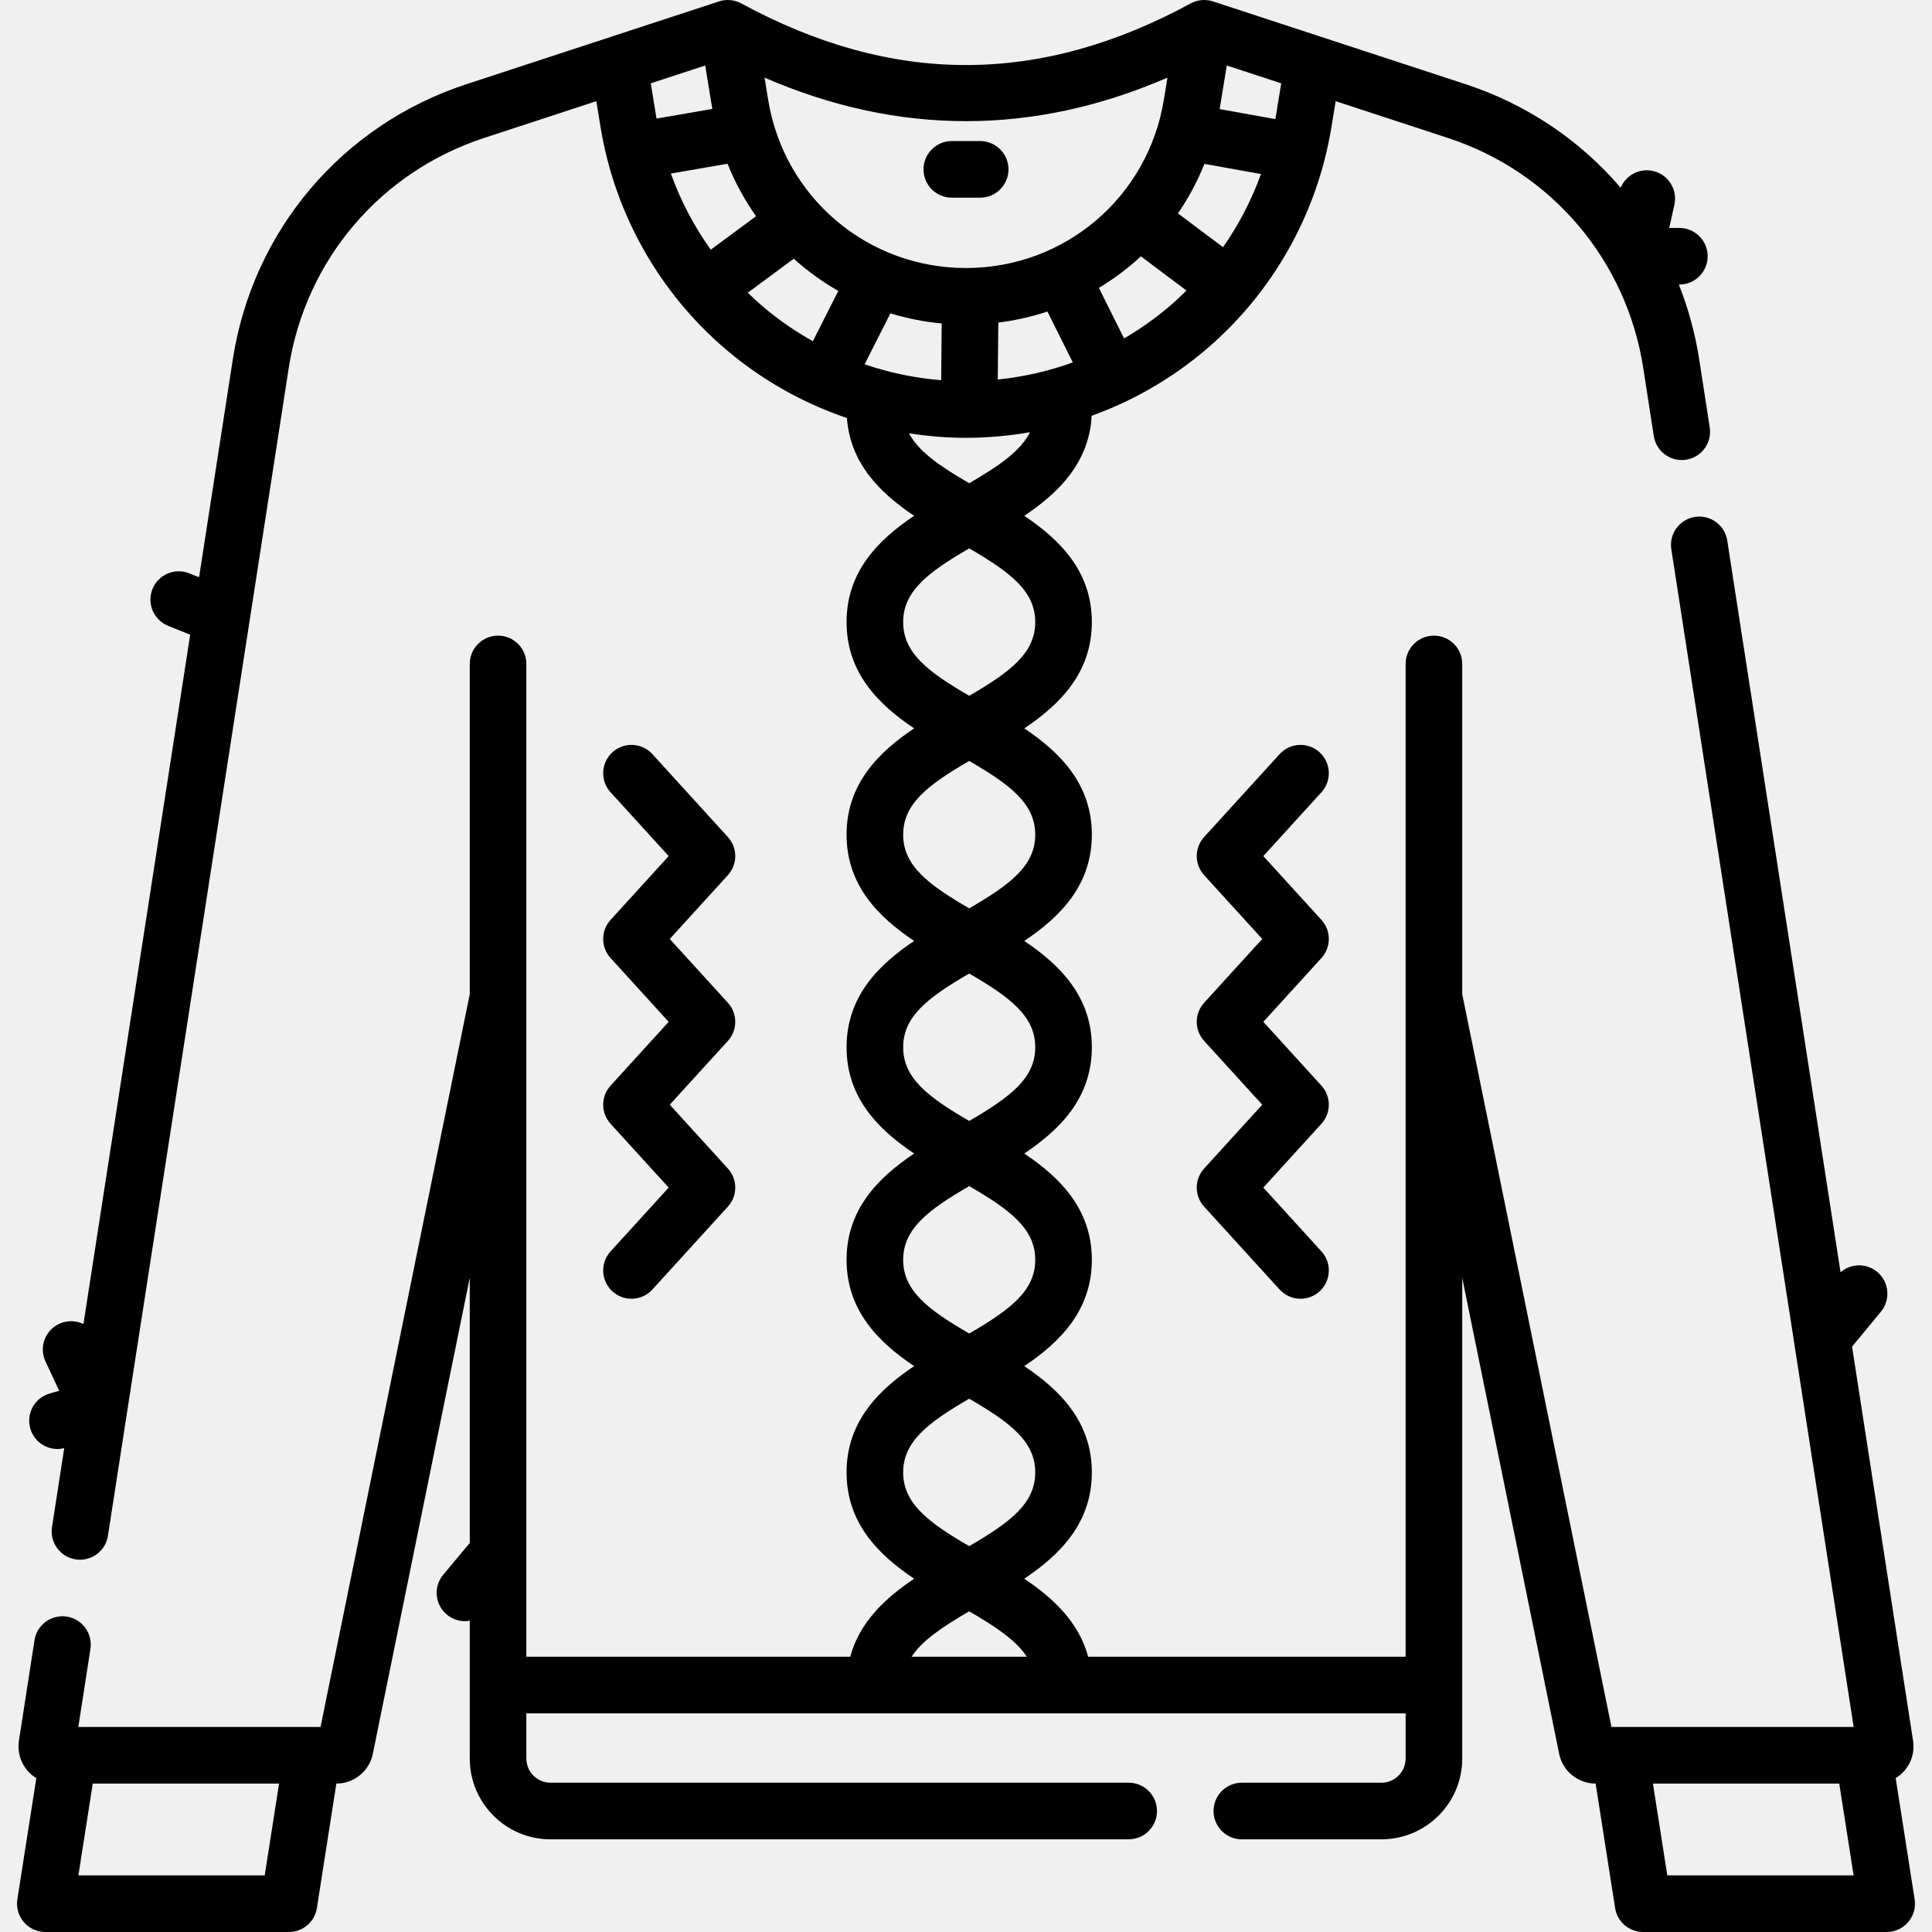
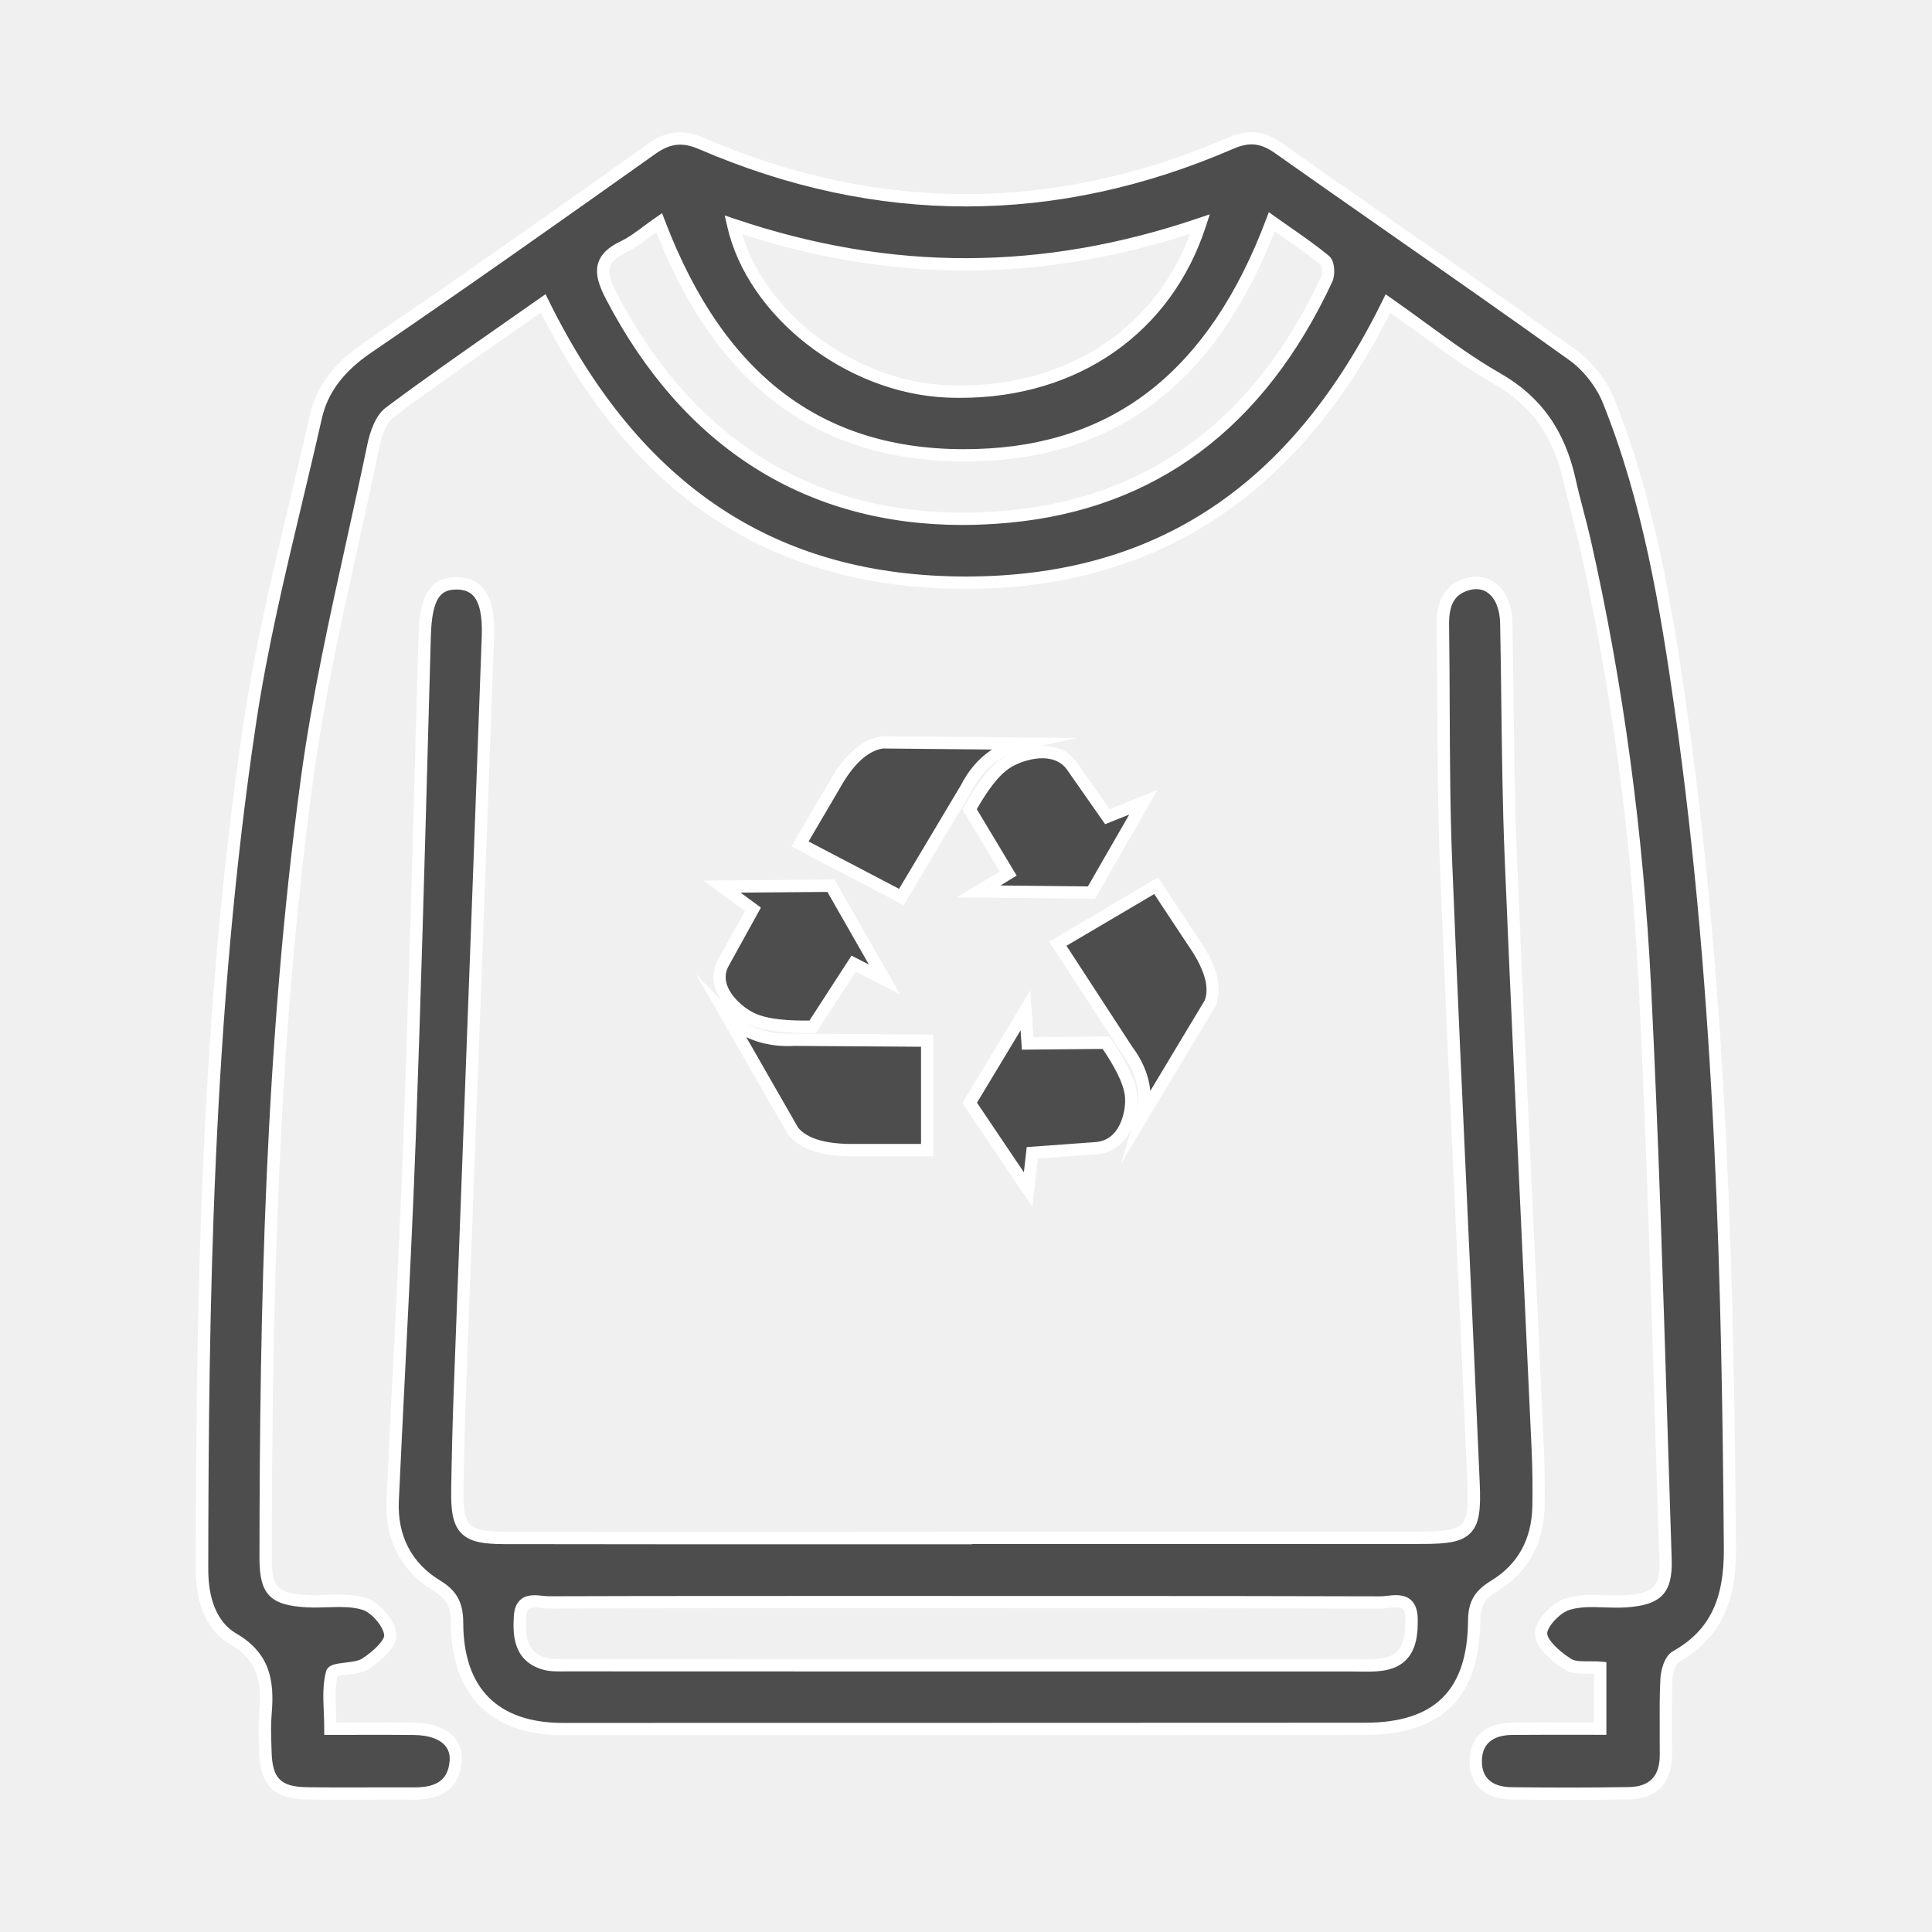
- <svg xmlns="http://www.w3.org/2000/svg" id="Capa_1" enable-background="new 0 0 512.001 512.001" height="512" viewBox="0 0 512.001 512.001" width="512">
+ <svg xmlns="http://www.w3.org/2000/svg" version="1.1" id="Layer_1" x="0px" y="0px" viewBox="0 0 500 500" style="enable-background:new 0 0 500 500;" xml:space="preserve">
+   <style type="text/css">
+ 	.st0{fill:#4D4D4D;}
+ 	.st1{fill:#FFFFFF;}
+ </style>
  <g>
-     <path d="m507.401 503.342-5.024-32.114c.876-.534 1.675-1.204 2.358-2.001 1.871-2.184 2.691-5.065 2.251-7.903l-16.17-104.444 7.65-9.28c2.635-3.195 2.18-7.923-1.017-10.558-2.868-2.365-6.968-2.233-9.685.132l-30.024-193.92c-.635-4.094-4.465-6.9-8.56-6.265-4.094.634-6.898 4.466-6.265 8.56l48.324 312.114h-64.186l-39.548-194.2v-87.513c0-4.143-3.357-7.5-7.5-7.5s-7.5 3.357-7.5 7.5v263.1h-84.125c-2.465-9.187-9.342-15.582-16.938-20.671 9.51-6.372 17.908-14.784 17.908-28.172s-8.397-21.799-17.908-28.171c9.51-6.371 17.908-14.783 17.908-28.171 0-13.386-8.397-21.797-17.907-28.167 9.51-6.371 17.907-14.782 17.907-28.167 0-13.386-8.397-21.798-17.907-28.169 9.51-6.371 17.907-14.782 17.907-28.168 0-13.385-8.396-21.797-17.906-28.167 9.51-6.37 17.906-14.781 17.906-28.167 0-13.385-8.397-21.796-17.906-28.166 9.111-6.104 17.2-14.081 17.861-26.511 10.97-3.96 21.237-9.86 30.247-17.52 17.723-15.065 29.545-36.005 33.288-58.963l1.123-6.887 29.758 9.752c27.647 9.06 47.364 32.568 51.761 60.972l2.791 18.026c.634 4.095 4.47 6.889 8.56 6.265 4.094-.634 6.898-4.466 6.265-8.56l-2.791-18.026c-1.068-6.898-2.898-13.536-5.389-19.836h.129c4.143 0 7.5-3.357 7.5-7.5s-3.357-7.5-7.5-7.5h-2.689l1.373-6.137c.904-4.042-1.64-8.052-5.683-8.956-3.609-.811-7.187 1.138-8.556 4.443-10.68-12.493-24.756-22.089-41.098-27.445l-66.94-21.937c-1.961-.643-4.102-.449-5.917.537-40.062 21.769-79.011 21.768-119.074 0-1.814-.987-3.956-1.182-5.917-.537l-66.94 21.937c-32.892 10.779-56.615 38.724-61.911 72.93l-8.939 57.736-2.602-1.042c-3.846-1.537-8.21.33-9.75 4.175s.329 8.211 4.174 9.751l5.823 2.332-28.287 182.69c-1.962-.948-4.317-1.038-6.445-.042-3.751 1.757-5.368 6.222-3.611 9.973l3.634 7.76-2.508.714c-3.984 1.135-6.294 5.283-5.16 9.268.939 3.298 3.943 5.448 7.209 5.448.591 0 1.191-.085 1.789-.232l-3.239 20.92c-.634 4.094 2.171 7.926 6.264 8.56.389.06.775.089 1.157.089 3.635 0 6.829-2.649 7.402-6.354l47.912-309.45c4.428-28.597 24.261-51.96 51.76-60.972l29.758-9.752 1.123 6.886c3.744 22.957 15.565 43.898 33.288 58.965 9.486 8.064 20.369 14.168 31.995 18.119.888 12.085 8.852 19.907 17.814 25.911-9.51 6.371-17.906 14.781-17.906 28.166s8.397 21.797 17.906 28.167c-9.51 6.37-17.906 14.781-17.906 28.167s8.397 21.797 17.907 28.168c-9.51 6.371-17.907 14.782-17.907 28.169 0 13.386 8.397 21.797 17.907 28.167-9.51 6.371-17.907 14.782-17.907 28.167 0 13.388 8.397 21.8 17.907 28.171-9.51 6.371-17.907 14.783-17.907 28.171s8.397 21.8 17.908 28.172c-7.596 5.089-14.473 11.484-16.938 20.671h-85.827v-263.1c0-4.143-3.358-7.5-7.5-7.5s-7.5 3.357-7.5 7.5v87.516l-39.547 194.198h-64.186l3.204-20.69c.634-4.094-2.171-7.926-6.264-8.56-4.088-.621-7.925 2.172-8.559 6.265l-4.125 26.644c-.44 2.841.38 5.723 2.251 7.906.683.797 1.482 1.467 2.358 2l-5.025 32.113c-.339 2.165.286 4.37 1.711 6.035s3.507 2.624 5.698 2.624h64.558c3.694 0 6.839-2.69 7.41-6.341l5.162-32.996h.025c4.657 0 8.711-3.312 9.638-7.873l25.691-126.155v70.266l-7.03 8.416c-2.655 3.179-2.23 7.908.948 10.563 1.403 1.173 3.108 1.744 4.804 1.744.429 0 .855-.047 1.277-.119v36.537c0 11.797 9.598 21.395 21.395 21.395h153.226c4.143 0 7.5-3.357 7.5-7.5s-3.357-7.5-7.5-7.5h-153.224c-3.526 0-6.395-2.868-6.395-6.395v-11.993h233.013v11.994c0 3.526-2.869 6.395-6.396 6.395h-37.011c-4.143 0-7.5 3.357-7.5 7.5s3.357 7.5 7.5 7.5h37.011c11.798 0 21.396-9.598 21.396-21.395v-127.408l25.691 126.155c.929 4.562 4.982 7.873 9.638 7.873h.025l5.162 32.996c.571 3.65 3.716 6.341 7.41 6.341h64.558c2.191 0 4.273-.959 5.698-2.624s2.051-3.87 1.712-6.035zm-437.252-6.341h-49.375l3.808-24.337h49.375zm158.984-400.463 6.833-13.494c4.37 1.332 8.917 2.246 13.599 2.681l-.151 15.026c-6.938-.553-13.748-1.98-20.281-4.213zm35.435-11.053c4.482-.558 8.835-1.544 13.013-2.927l6.72 13.488c-6.394 2.316-13.073 3.84-19.884 4.535zm33.326 4.207-6.677-13.401c3.992-2.402 7.726-5.197 11.133-8.355l12.086 9.057c-1.479 1.464-3.005 2.887-4.599 4.242-3.744 3.182-7.743 6.007-11.943 8.457zm21.291-46.262 14.985 2.689c-2.486 6.882-5.868 13.4-10.049 19.387l-11.951-8.955c2.784-4.06 5.144-8.452 7.015-13.121zm18.851-12.145c-.015.094-.036.186-.052.279l-14.76-2.649c.003-.015.006-.03.008-.045l1.878-11.514 14.426 4.728zm-28.649-10.71-.959 5.881c-4.211 25.826-26.26 44.57-52.427 44.57s-48.216-18.744-52.428-44.57l-.959-5.881c35.483 15.38 71.288 15.38 106.773 0zm-121.027 45.598c-4.427-6.207-7.994-12.995-10.577-20.183l15.021-2.595c1.99 4.973 4.537 9.629 7.556 13.907zm-1.47-48.816 1.878 11.513-14.778 2.553c-.008-.047-.018-.093-.026-.139l-1.5-9.2zm11.276 60.221 12.193-9.014c3.61 3.254 7.566 6.116 11.805 8.533l-6.746 13.323c-4.677-2.616-9.126-5.675-13.255-9.186-1.38-1.172-2.703-2.401-3.997-3.656zm57.835 38.448c5.714 0 11.386-.507 16.955-1.486-2.461 4.952-8.104 8.875-16.105 13.515-7.844-4.549-13.422-8.409-15.956-13.226 4.974.778 10.021 1.197 15.106 1.197zm.85 29.305c10.963 6.357 17.5 11.362 17.5 19.529 0 8.168-6.537 13.172-17.5 19.529-10.963-6.357-17.5-11.362-17.5-19.529s6.536-13.172 17.5-19.529zm-.001 56.333c10.964 6.357 17.5 11.362 17.5 19.529s-6.537 13.173-17.5 19.53c-10.963-6.357-17.5-11.363-17.5-19.53s6.537-13.172 17.5-19.529zm.001 56.335c10.964 6.357 17.5 11.363 17.5 19.531s-6.537 13.172-17.5 19.53c-10.963-6.357-17.5-11.362-17.5-19.53s6.536-13.173 17.5-19.531zm0 56.336c10.964 6.357 17.5 11.363 17.5 19.53 0 8.169-6.536 13.175-17.5 19.533-10.963-6.358-17.5-11.364-17.5-19.533 0-8.167 6.536-13.173 17.5-19.53zm0 56.339c10.964 6.358 17.5 11.364 17.5 19.533s-6.536 13.176-17.5 19.534c-10.963-6.358-17.5-11.365-17.5-19.534s6.536-13.174 17.5-19.533zm0 56.343c7.186 4.167 12.477 7.757 15.261 12.033h-30.522c2.783-4.276 8.074-7.865 15.261-12.033zm185.001 69.984-3.808-24.337h49.375l3.808 24.337z" />
-     <path d="m161.805 297.81 15.401 16.912-15.401 16.911c-2.789 3.062-2.567 7.806.495 10.595 1.438 1.31 3.245 1.955 5.048 1.955 2.037 0 4.067-.825 5.547-2.45l20-21.961c2.606-2.862 2.607-7.237 0-10.1l-15.401-16.912 15.401-16.911c2.606-2.862 2.607-7.237 0-10.1l-15.402-16.912 15.402-16.915c2.606-2.862 2.606-7.237 0-10.1l-20-21.965c-2.789-3.062-7.532-3.283-10.595-.496-3.063 2.789-3.285 7.532-.496 10.596l15.402 16.915-15.402 16.915c-2.606 2.862-2.606 7.237 0 10.1l15.401 16.912-15.401 16.911c-2.605 2.862-2.605 7.237.001 10.1z" />
-     <path d="m350.196 243.787-15.402-16.915 15.402-16.915c2.788-3.063 2.566-7.807-.496-10.596-3.062-2.787-7.806-2.567-10.596.496l-20 21.965c-2.605 2.862-2.605 7.237 0 10.1l15.402 16.915-15.401 16.912c-2.606 2.862-2.606 7.237 0 10.1l15.401 16.911-15.401 16.912c-2.606 2.862-2.606 7.237 0 10.1l20 21.961c1.479 1.625 3.51 2.45 5.547 2.45 1.803 0 3.61-.646 5.048-1.955 3.062-2.789 3.284-7.532.495-10.595l-15.401-16.911 15.401-16.912c2.606-2.862 2.606-7.237 0-10.1l-15.401-16.911 15.401-16.912c2.607-2.863 2.607-7.238.001-10.1z" />
-     <path d="m252.24 52.386h7.521c4.143 0 7.5-3.357 7.5-7.5s-3.357-7.5-7.5-7.5h-7.521c-4.142 0-7.5 3.357-7.5 7.5s3.358 7.5 7.5 7.5z" />
+     <g>
+       <g>
+         <path class="st0" d="M414.14,447.39c0-5.63,0-10.44,0-15.75c-3.04-0.27-6.34,0.37-8.39-0.95c-2.96-1.91-6.92-5.23-6.92-7.95     c0-2.66,3.99-6.74,7-7.65c4.55-1.37,9.79-0.37,14.71-0.67c8.22-0.49,10.76-2.81,10.5-10.85c-1.61-49.38-2.87-98.77-5.32-148.11     c-1.93-38.79-6.97-77.29-15.56-115.24c-1.19-5.27-2.76-10.46-3.92-15.74c-2.53-11.52-8.13-20.4-18.82-26.5     c-9.72-5.56-18.54-12.68-28.22-19.44c-22.48,45.78-57.43,72.23-109.12,72.26c-51.66,0.03-86.77-26.13-109.51-72.29     c-13.54,9.53-26.85,18.61-39.75,28.25c-2.31,1.72-3.57,5.58-4.22,8.69c-5.97,28.73-13.26,57.31-17.19,86.33     c-9.03,66.8-10.63,134.12-10.68,201.45c-0.01,8.59,2.15,10.73,10.86,11.16c4.93,0.25,10.18-0.72,14.7,0.71     c2.95,0.93,6.47,5.05,6.71,7.99c0.2,2.39-3.72,5.76-6.53,7.55c-2.47,1.57-8.19,0.96-8.57,2.35c-1.15,4.3-0.42,9.1-0.42,14.4     c7.75,0,14.76-0.08,21.77,0.02c6.95,0.1,11.11,3.28,10.68,8.46c-0.55,6.58-5.12,8.33-10.96,8.29     c-9.18-0.06-18.36,0.08-27.53-0.05c-7.73-0.11-10.54-3.01-10.76-10.71c-0.09-3.29-0.28-6.61,0.01-9.88     c0.71-8.04-0.18-14.61-8.39-19.43c-6.05-3.55-8.03-10.77-8.02-17.98c0.07-73.46,1.48-146.9,12.47-219.67     c3.99-26.4,11.08-52.33,16.95-78.44c1.78-7.91,6.68-13.45,13.5-18.1c24.68-16.83,49.08-34.08,73.44-51.37     c4.33-3.07,7.95-3.53,12.95-1.38c45.6,19.66,91.34,19.63,136.91-0.12c4.76-2.06,8.25-1.6,12.34,1.28     c25.37,17.91,50.97,35.49,76.19,53.59c3.94,2.83,7.46,7.34,9.26,11.84c10.24,25.49,14.77,52.43,18.63,79.45     c10.31,72.16,12.2,144.82,12.77,217.56c0.09,12.01-2.9,21.7-13.97,27.94c-1.48,0.84-2.36,3.82-2.46,5.85     c-0.31,6.57-0.11,13.17-0.15,19.76c-0.03,6.33-3.39,9.65-9.58,9.75c-10.11,0.17-20.24,0.16-30.35,0.04     c-5.43-0.06-9.33-2.69-9.28-8.41c0.05-5.69,3.93-8.25,9.39-8.31C398.76,447.32,406.23,447.39,414.14,447.39z M170.6,57.63     c-3.48,2.39-6.16,4.78-9.27,6.25c-6.69,3.16-6.07,7.06-3.04,12.86c21.41,41.06,56.6,61.27,102.84,56.93     c39.48-3.71,65.87-26.23,82.25-61.44c0.61-1.31,0.45-4.08-0.46-4.82c-4.21-3.48-8.81-6.48-13.77-10.01     c-13.72,36.37-37,59.25-76.38,60.38C210.51,119.01,185.14,95.82,170.6,57.63z M310.61,57.99c-40.85,13.87-80.7,13.74-120.85,0.19     c5.17,22.97,30.29,42.06,55.34,43.12C276.1,102.6,301.4,86.43,310.61,57.99z" />
+         <path class="st1" d="M405.63,465.81c-4.62,0-9.41-0.03-14.45-0.09c-6.85-0.08-10.91-3.82-10.86-10.02     c0.05-6.12,4.15-9.81,10.96-9.89c5.2-0.06,10.39-0.05,15.73-0.03l5.53,0.01v-12.63c-0.43-0.01-0.87,0-1.3,0     c-2.23,0.01-4.56,0.03-6.36-1.13c-2.3-1.48-7.65-5.35-7.65-9.28c0-3.46,4.58-8.11,8.14-9.18c3.19-0.97,6.62-0.85,9.94-0.75     c1.71,0.06,3.48,0.11,5.14,0.01c7.54-0.45,9.23-2.17,8.99-9.21c-0.37-11.25-0.72-22.51-1.06-33.76     c-1.16-37.48-2.36-76.24-4.25-114.32c-1.96-39.41-7.18-78.09-15.52-114.97c-0.57-2.5-1.22-4.99-1.87-7.47     c-0.72-2.75-1.44-5.5-2.05-8.27c-2.6-11.82-8.34-19.91-18.05-25.46c-6.79-3.88-13.01-8.42-19.59-13.22     c-2.38-1.74-4.78-3.49-7.24-5.23c-23.85,47.4-60.76,71.45-109.72,71.48c-0.03,0-0.07,0-0.1,0c-49.76,0-85.76-23.4-110.01-71.52     c-2.93,2.06-5.86,4.1-8.76,6.13c-10.2,7.12-19.83,13.85-29.43,21.02c-1.53,1.14-2.81,3.89-3.61,7.73     c-1.68,8.09-3.46,16.16-5.25,24.24c-4.48,20.25-9.1,41.19-11.92,61.98c-9.28,68.7-10.61,137.32-10.67,201.24     c-0.01,7.66,1.48,9.18,9.34,9.57c1.62,0.08,3.27,0.02,4.91-0.03c3.41-0.11,6.93-0.22,10.18,0.81c3.58,1.13,7.53,5.87,7.82,9.38     c0.33,3.99-6,8.22-7.27,9.03c-1.52,0.97-3.72,1.23-5.66,1.47c-0.74,0.09-1.81,0.22-2.33,0.37c-0.64,2.73-0.51,5.8-0.38,9.05     c0.04,0.95,0.08,1.93,0.1,2.92l5.45-0.01c5.08-0.02,9.92-0.03,14.76,0.04c4.53,0.06,8.04,1.34,10.17,3.68     c1.57,1.73,2.29,3.98,2.07,6.51c-0.55,6.47-4.71,9.75-12.37,9.75c-0.06,0-0.12,0-0.19,0c-3.91-0.03-7.83-0.02-11.74,0     c-5.26,0.01-10.53,0.03-15.8-0.05c-8.52-0.12-12.09-3.68-12.33-12.26l-0.05-1.65c-0.09-2.75-0.18-5.6,0.07-8.41     c0.72-8.09-0.3-13.62-7.61-17.91c-7.29-4.28-8.82-12.89-8.81-19.35c0.06-66.77,1.08-144.34,12.49-219.91     c2.87-19.01,7.41-38.05,11.8-56.47c1.76-7.35,3.51-14.71,5.16-22.08c1.71-7.59,6.21-13.65,14.16-19.07     c25.07-17.09,50.02-34.74,73.42-51.35c4.85-3.44,9.05-3.89,14.5-1.54c45.03,19.41,90.67,19.37,135.65-0.12     c5.15-2.23,9.3-1.79,13.89,1.44c9.72,6.86,19.47,13.67,29.22,20.48c15.45,10.79,31.42,21.94,46.98,33.12     c4.13,2.97,7.89,7.78,9.81,12.54c10.48,26.1,15,53.74,18.73,79.82c10.82,75.7,12.27,152.11,12.79,217.78     c0.11,14.46-4.45,23.51-14.78,29.34c-0.67,0.38-1.55,2.48-1.65,4.54c-0.21,4.45-0.18,9.01-0.16,13.41     c0.01,2.09,0.02,4.19,0.01,6.28c-0.04,7.19-4,11.22-11.15,11.34C416.46,465.77,411.18,465.81,405.63,465.81z M400.22,448.96     c-2.98,0-5.94,0.01-8.9,0.04c-3.54,0.04-7.77,1.24-7.81,6.73c-0.05,5.55,4.16,6.76,7.71,6.8c11.05,0.13,20.97,0.12,30.31-0.04     c5.36-0.09,7.98-2.76,8.01-8.16c0.01-2.08,0-4.16-0.01-6.25c-0.02-4.45-0.05-9.05,0.17-13.58c0.09-1.89,0.89-5.83,3.27-7.17     c9.33-5.26,13.26-13.2,13.16-26.54c-0.51-65.57-1.96-141.85-12.75-217.35c-3.7-25.89-8.18-53.32-18.53-79.09     c-1.7-4.24-5.04-8.51-8.71-11.14c-15.55-11.16-31.51-22.31-46.95-33.09c-9.75-6.81-19.51-13.63-29.23-20.49     c-3.71-2.62-6.63-2.93-10.79-1.12c-45.82,19.85-92.3,19.89-138.18,0.12c-4.39-1.89-7.48-1.57-11.4,1.21     c-23.41,16.62-48.37,34.28-73.47,51.39c-7.24,4.94-11.32,10.38-12.84,17.13c-1.66,7.38-3.42,14.75-5.18,22.12     c-4.38,18.36-8.9,37.33-11.75,56.21c-11.38,75.36-12.39,152.78-12.45,219.44c-0.01,5.63,1.24,13.09,7.23,16.6     c8.7,5.11,9.96,12.06,9.17,20.94c-0.23,2.62-0.14,5.37-0.06,8.03l0.05,1.67c0.2,6.92,2.34,9.06,9.19,9.16     c5.25,0.08,10.5,0.06,15.74,0.05c3.93-0.01,7.85-0.02,11.77,0c0.07,0,0.13,0,0.19,0c6.02,0,8.77-2.05,9.18-6.83     c0.14-1.64-0.29-3.02-1.26-4.1c-1.49-1.65-4.28-2.58-7.85-2.63c-4.82-0.07-9.65-0.05-14.71-0.04l-8.63,0.01v-1.59     c0-1.5-0.06-2.97-0.12-4.39c-0.15-3.67-0.29-7.13,0.59-10.43c0.47-1.75,2.53-2,4.92-2.29c1.52-0.19,3.42-0.41,4.33-1     c3.53-2.24,5.89-5,5.8-6.07c-0.19-2.27-3.23-5.85-5.61-6.6c-2.74-0.86-5.85-0.76-9.12-0.66c-1.74,0.06-3.47,0.11-5.18,0.02     c-9.61-0.48-12.38-3.34-12.37-12.76c0.05-64.03,1.39-132.78,10.7-201.67c2.83-20.93,7.47-41.93,11.96-62.24     c1.78-8.06,3.56-16.12,5.24-24.2c0.68-3.26,2.06-7.58,4.83-9.64c9.64-7.2,19.29-13.94,29.51-21.08     c3.41-2.38,6.83-4.77,10.27-7.19l1.53-1.07l0.82,1.67c23.67,48.04,58.99,71.4,107.98,71.4c0.03,0,0.07,0,0.1,0     c48.9-0.03,84.12-23.38,107.69-71.37l0.82-1.67l1.52,1.06c3,2.09,5.92,4.22,8.81,6.33c6.51,4.75,12.65,9.23,19.29,13.03     c10.55,6.03,16.78,14.78,19.58,27.54c0.6,2.73,1.31,5.44,2.02,8.15c0.66,2.52,1.32,5.04,1.89,7.58     c8.38,37.06,13.63,75.92,15.59,115.52c1.89,38.11,3.1,76.88,4.26,114.38c0.35,11.25,0.7,22.5,1.07,33.76     c0.29,8.79-2.74,11.94-12,12.49c-1.8,0.11-3.65,0.05-5.43-0.01c-3.2-0.11-6.21-0.2-8.91,0.61c-2.67,0.8-5.87,4.44-5.87,6.12     c0,1.52,2.6,4.3,6.19,6.6c1,0.65,2.77,0.63,4.61,0.63c1.02,0,2.04-0.01,3.05,0.08l1.46,0.13v18.81l-8.73-0.01     C404.72,448.96,402.46,448.96,400.22,448.96z M249.06,135.86c-40.47,0-72.18-20-92.19-58.37c-1.65-3.17-3.04-6.52-2.01-9.58     c0.74-2.19,2.63-3.98,5.78-5.47c1.96-0.93,3.75-2.25,5.82-3.79c1.02-0.76,2.08-1.54,3.22-2.33l1.67-1.15l0.72,1.9     c15.58,40.91,41.91,60.3,80.63,59.13c35.75-1.03,60.26-20.44,74.94-59.35l0.73-1.94l1.68,1.2c1.33,0.95,2.64,1.86,3.92,2.75     c3.5,2.44,6.81,4.75,9.94,7.33c1.65,1.37,1.68,5.02,0.89,6.72c-17.6,37.83-45.71,58.81-83.54,62.36     C257.12,135.66,253.05,135.86,249.06,135.86z M169.85,60.12c-0.5,0.37-1,0.73-1.48,1.09c-2.12,1.57-4.12,3.06-6.36,4.12     c-2.33,1.1-3.68,2.28-4.12,3.6c-0.52,1.56,0,3.61,1.81,7.09c21.33,40.91,56.36,60.31,101.28,56.08     c36.63-3.44,63.86-23.8,80.95-60.53c0.37-0.79,0.21-2.58-0.08-2.98c-2.97-2.44-6.23-4.71-9.68-7.12     c-0.75-0.52-1.5-1.05-2.27-1.59c-15.27,38.97-40.51,58.44-77.09,59.49C213.25,120.49,186.06,101.14,169.85,60.12z M248.56,102.96     c-1.17,0-2.34-0.02-3.53-0.07c-26.08-1.1-51.58-21-56.84-44.36l-0.62-2.77l2.69,0.91c40.25,13.59,79.45,13.53,119.82-0.19     l3.01-1.02l-0.98,3.02C303.16,86.16,278.98,102.96,248.56,102.96z M192.05,60.61c6.28,20.83,29.44,38.09,53.13,39.09     c29.47,1.19,53.22-13.7,62.85-39.18C268.98,73.14,230.98,73.17,192.05,60.61z" />
+       </g>
+       <g>
+         <path class="st0" d="M249.94,398c39.3,0,78.61,0.02,117.91-0.01c12.28-0.01,14.06-1.61,13.53-13.93     c-2.3-53.61-4.99-107.2-7.13-160.81c-0.82-20.45-0.51-40.95-0.81-61.43c-0.07-4.89,1.01-9.03,6.21-10.59     c5.66-1.7,10.03,2.58,10.18,9.99c0.42,20.24,0.34,40.49,1.18,60.71c2.12,51.02,4.64,102.03,6.96,153.05     c0.22,4.94,0.29,9.89,0.19,14.83c-0.17,8.87-3.89,16.04-11.47,20.64c-3.64,2.21-5.14,4.55-5.17,8.9     c-0.13,19.03-9.35,28.06-28.25,28.07c-69.19,0.04-138.38,0.05-207.58,0.06c-17.69,0-27.38-9.56-27.41-27.52     c-0.01-4.5-1.26-7.16-5.24-9.58c-8.06-4.89-11.86-12.57-11.42-22.04c1.44-31.5,3.27-62.99,4.41-94.5     c1.56-43.04,2.66-86.09,3.87-129.14c0.27-9.78,2.47-13.74,8.23-13.71c5.81,0.03,8.51,4.09,8.16,13.73     c-2.36,65.14-4.85,130.28-7.26,195.42c-0.31,8.47-0.52,16.94-0.65,25.41c-0.16,10.37,1.79,12.46,12.24,12.48     c38.13,0.08,76.25,0.03,114.38,0.04c1.65,0,3.29,0,4.94,0C249.94,398.04,249.94,398.02,249.94,398z M250.65,414.61     c-36.2,0-72.41-0.04-108.61,0.07c-2.85,0.01-7.19-1.77-7.47,3.7c-0.26,5.12,0.06,10.17,6.04,12.07c1.95,0.62,4.18,0.49,6.29,0.49     c67.71,0.03,135.41,0.04,203.12,0.03c2.58,0,5.21,0.18,7.74-0.22c6.68-1.05,7.56-6.02,7.55-11.6c-0.01-6.53-4.93-4.45-8.16-4.46     C321.65,414.58,286.15,414.63,250.65,414.61z" />
+         <path class="st1" d="M145.7,449.07c-18.67,0-28.97-10.34-29-29.11c-0.01-4.12-1.14-6.19-4.48-8.22     c-8.44-5.13-12.66-13.24-12.19-23.48c0.52-11.38,1.09-22.77,1.66-34.15c0.99-19.77,2.02-40.22,2.74-60.34     c1.27-35.1,2.26-70.79,3.21-105.31l0.66-23.82c0.22-7.93,1.57-15.26,9.77-15.26c0.02,0,0.04,0,0.06,0c2.78,0.01,5,0.86,6.6,2.53     c2.37,2.47,3.37,6.55,3.14,12.85c-1.53,42.16-3.11,84.31-4.69,126.47l-2.58,68.95c-0.3,8.1-0.52,16.4-0.65,25.38     c-0.08,5.15,0.4,7.67,1.7,8.99c1.29,1.31,3.88,1.85,8.95,1.86c27.66,0.05,55.32,0.05,82.98,0.04l36.34-0.07l32.16,0     c28.58,0.01,57.17,0.01,85.75-0.02c5.48,0,8.95-0.32,10.47-1.91c1.53-1.59,1.69-5.14,1.47-10.35c-0.95-22.2-1.97-44.4-2.99-66.59     c-1.42-30.88-2.88-62.81-4.14-94.22c-0.54-13.39-0.59-27.01-0.65-40.19c-0.03-7.09-0.06-14.19-0.16-21.28     c-0.06-4.25,0.64-10.13,7.35-12.14c2.82-0.85,5.58-0.44,7.75,1.14c2.79,2.03,4.39,5.71,4.48,10.35     c0.15,7.15,0.23,14.3,0.32,21.45c0.15,12.86,0.31,26.17,0.86,39.23c1.41,34.1,3.04,68.76,4.61,102.28     c0.79,16.92,1.59,33.84,2.35,50.76c0.23,4.97,0.29,9.99,0.2,14.93c-0.19,9.63-4.42,17.23-12.24,21.97     c-3.27,1.99-4.38,3.89-4.41,7.55c-0.14,19.94-9.9,29.64-29.84,29.65C284.09,449.06,214.9,449.07,145.7,449.07L145.7,449.07z      M118.08,152.58c-3.95,0-6.29,2.01-6.58,12.16l-0.66,23.82c-0.95,34.53-1.94,70.23-3.21,105.34c-0.73,20.14-1.76,40.6-2.75,60.38     c-0.57,11.38-1.14,22.76-1.66,34.14c-0.41,8.99,3.28,16.12,10.66,20.6c4.31,2.62,6,5.69,6.01,10.94     c0.02,16.96,8.95,25.93,25.81,25.93c0,0,0,0,0,0c69.19-0.01,138.38-0.01,207.58-0.05c18.06-0.01,26.53-8.43,26.65-26.49     c0.03-4.8,1.7-7.68,5.94-10.25c6.94-4.21,10.54-10.71,10.7-19.31c0.1-4.87,0.03-9.83-0.19-14.72     c-0.77-16.92-1.56-33.83-2.36-50.75c-1.57-33.53-3.2-68.2-4.61-102.3c-0.54-13.1-0.7-26.43-0.86-39.32     c-0.09-7.14-0.17-14.29-0.32-21.43c-0.07-3.57-1.23-6.42-3.17-7.84c-1.37-1-3.09-1.22-4.96-0.66c-3.68,1.1-5.15,3.72-5.08,9.04     c0.1,7.1,0.13,14.21,0.16,21.31c0.06,13.14,0.11,26.74,0.65,40.07c1.26,31.4,2.72,63.33,4.14,94.2c1.02,22.2,2.04,44.4,2.99,66.6     c0.27,6.36-0.02,10.26-2.35,12.7c-2.33,2.44-6.13,2.89-12.77,2.89c-28.58,0.03-57.16,0.02-85.75,0.02l-30.56,0v0.06l-37.94,0     c-27.65,0.01-55.32,0.01-82.98-0.04c-5.23-0.01-8.92-0.48-11.22-2.82c-2.29-2.33-2.7-6.04-2.62-11.28     c0.14-9,0.35-17.32,0.65-25.45l2.58-68.95c1.58-42.16,3.16-84.31,4.68-126.47c0.19-5.23-0.57-8.77-2.25-10.53     c-0.99-1.04-2.41-1.55-4.31-1.55C118.11,152.58,118.1,152.58,118.08,152.58z M353.68,432.62c-0.63,0-1.25-0.01-1.86-0.02     l-1.8-0.02c-67.69,0.01-135.41,0-203.12-0.03l-0.96,0.01c-1.91,0.02-3.92,0.04-5.81-0.57c-7.72-2.46-7.35-9.76-7.15-13.67     c0.1-2,0.68-3.43,1.78-4.36c1.65-1.41,3.89-1.16,5.68-0.97c0.56,0.06,1.18,0.12,1.6,0.12c28.84-0.09,57.69-0.08,86.54-0.08     l49.8,0.01c26.26,0,52.52,0,78.78,0.09c0.01,0,0.02,0,0.02,0c0.55,0,1.16-0.07,1.79-0.14c1.97-0.22,4.42-0.48,6.16,1.07     c1.2,1.07,1.78,2.75,1.78,5.12c0,3.82,0.01,11.78-8.9,13.17C356.57,432.57,355.11,432.62,353.68,432.62z M350.02,429.39     l1.86,0.02c1.97,0.03,3.84,0.06,5.64-0.22c5.19-0.81,6.21-4.29,6.2-10.02c0-1.38-0.25-2.33-0.72-2.75     c-0.68-0.61-2.21-0.44-3.68-0.28c-0.75,0.08-1.48,0.16-2.14,0.16c-0.01,0-0.02,0-0.03,0c-26.26-0.09-52.52-0.09-78.77-0.09     l-49.8-0.01c-28.83,0-57.68-0.01-86.53,0.08c-0.01,0-0.02,0-0.02,0c-0.6,0-1.26-0.07-1.93-0.14c-1.24-0.14-2.67-0.29-3.27,0.23     c-0.48,0.41-0.63,1.37-0.66,2.1c-0.29,5.68,0.41,9.03,4.93,10.47c1.42,0.45,3.16,0.43,4.82,0.42l0.98-0.01     C214.61,429.39,282.35,429.4,350.02,429.39z" />
+       </g>
+     </g>
+     <g>
+       <g>
+         <path class="st0" d="M186.87,229.46l7.99,5.89l-7.52,13.6c-3.76,6.27,2.7,12.38,6.81,14.5c4.05,2.09,10.34,2.34,16.21,2.27     l10.57-16.32l7.99,4.08l-13.86-24.25L186.87,229.46z M188.04,262.75l17.15,29.92c3.45,4.15,9.94,5.14,16.68,4.99h18.09v-28.33     l-34.29-0.23C200.34,269.39,193.37,268.34,188.04,262.75z M295.93,207.62l-9.33,3.74l-8.95-12.8     c-3.99-6.14-12.77-3.77-16.74-1.41c-3.9,2.33-7.18,7.4-9.96,12.29l9.99,16.64l-7.65,4.62l29.18,0.31L295.93,207.62z      M264.53,192.45l-36.02-0.34c-5.52,0.83-9.58,5.72-12.7,11.36l-8.77,14.94l26.24,13.73l16.84-28.21     C252.41,199.38,256.77,194.14,264.53,192.45z M266.09,307.88l1.06-9.52l16.19-1.19c7.62-0.31,9.69-8.72,9.42-13.14     c-0.27-4.35-3.37-9.52-6.55-14.18l-20.26,0.18l-0.57-8.56l-14.43,23.95L266.09,307.88z M295.36,289.3l17.78-29.58     c1.91-4.96-0.66-10.69-4.36-16l-9.58-14.48l-25.44,15.01l17.97,27.58C294.82,275.93,297.56,282.07,295.36,289.3z" />
+         <path class="st1" d="M267.2,312.37l-18.14-26.9l17.58-29.17l0.81,12.12l19.6-0.18l0.48,0.7c3.21,4.71,6.53,10.17,6.83,14.98     c0.07,1.18,0,2.52-0.25,3.91c1.53-6.37-1.1-11.67-3.66-15.06l-18.94-29.07l28.18-16.63l10.42,15.75     c4.86,6.97,6.34,12.69,4.52,17.45l-24.55,40.9l2.85-9.37c-0.57,1.31-1.31,2.54-2.25,3.58c-1.91,2.11-4.35,3.25-7.27,3.37     l-14.82,1.09L267.2,312.37z M252.84,285.38l12.14,18.01l0.73-6.52l17.52-1.28c2.07-0.09,3.77-0.87,5.08-2.32     c2.2-2.44,3.02-6.44,2.86-9.13c-0.23-3.83-3.13-8.7-5.8-12.68l-20.91,0.19l-0.33-5L252.84,285.38z M276,244.77l17.06,26.19     c2.07,2.74,4.2,6.65,4.63,11.38l14.09-23.44c1.3-3.45-0.07-8.19-4.3-14.26l-8.77-13.26L276,244.77z M220.61,299.26     c-8.07,0-13.53-1.83-16.64-5.58l-23.87-41.6l6.71,7.05c-0.81-1.15-1.46-2.4-1.83-3.7c-0.71-2.5-0.37-5.03,0.99-7.3l6.81-12.33     l-10.71-7.9l33.9-0.27l16.97,29.7l-11.47-5.86l-10.25,15.83l-0.85,0.01c-5.92,0.07-12.53-0.16-16.96-2.44     c-0.51-0.27-1.04-0.57-1.57-0.92c4.57,3.25,9.83,3.77,13.72,3.55l35.98,0.24v31.51h-19.68     C221.44,299.25,221.02,299.26,220.61,299.26z M193.12,268.4l13.45,23.47c2.45,2.92,7.52,4.34,15.26,4.18h16.53V270.9l-32.71-0.22     C202.13,270.89,197.54,270.53,193.12,268.4z M191.66,231.01l5.26,3.88l-8.19,14.82c-0.95,1.59-1.16,3.15-0.69,4.83     c0.9,3.18,4.18,6.11,6.84,7.48c3.62,1.87,9.57,2.16,14.6,2.1l10.89-16.8l4.5,2.3l-10.74-18.79L191.66,231.01z M233.87,234.25     l-29.06-15.21l9.61-16.38c4.09-7.36,8.62-11.34,13.84-12.13l50.48,0.46l-9.44,2.05c3.73-0.09,7.35,1.06,9.67,4.65l8.19,11.72     l12.42-4.98l-16.21,28.19l-35.72-0.38l11.09-6.7l-9.65-16.08l0.46-0.81c2.8-4.93,6.24-10.31,10.53-12.87     c0.29-0.17,0.59-0.34,0.92-0.51c-4.96,2.23-7.85,6.16-9.48,9.37L233.87,234.25z M209.26,217.77l23.42,12.26l16.06-26.92     c1.5-2.96,4-6.52,8-9.13l-28.25-0.27c-3.92,0.61-7.7,4.06-11.29,10.54L209.26,217.77z M258.92,229.16l22.63,0.24l10.7-18.6     l-6.24,2.5l-9.68-13.84c-3.43-5.29-11.32-2.92-14.61-0.95c-3.44,2.05-6.42,6.57-8.93,10.9l10.32,17.2L258.92,229.16z" />
+       </g>
+     </g>
  </g>
</svg>
